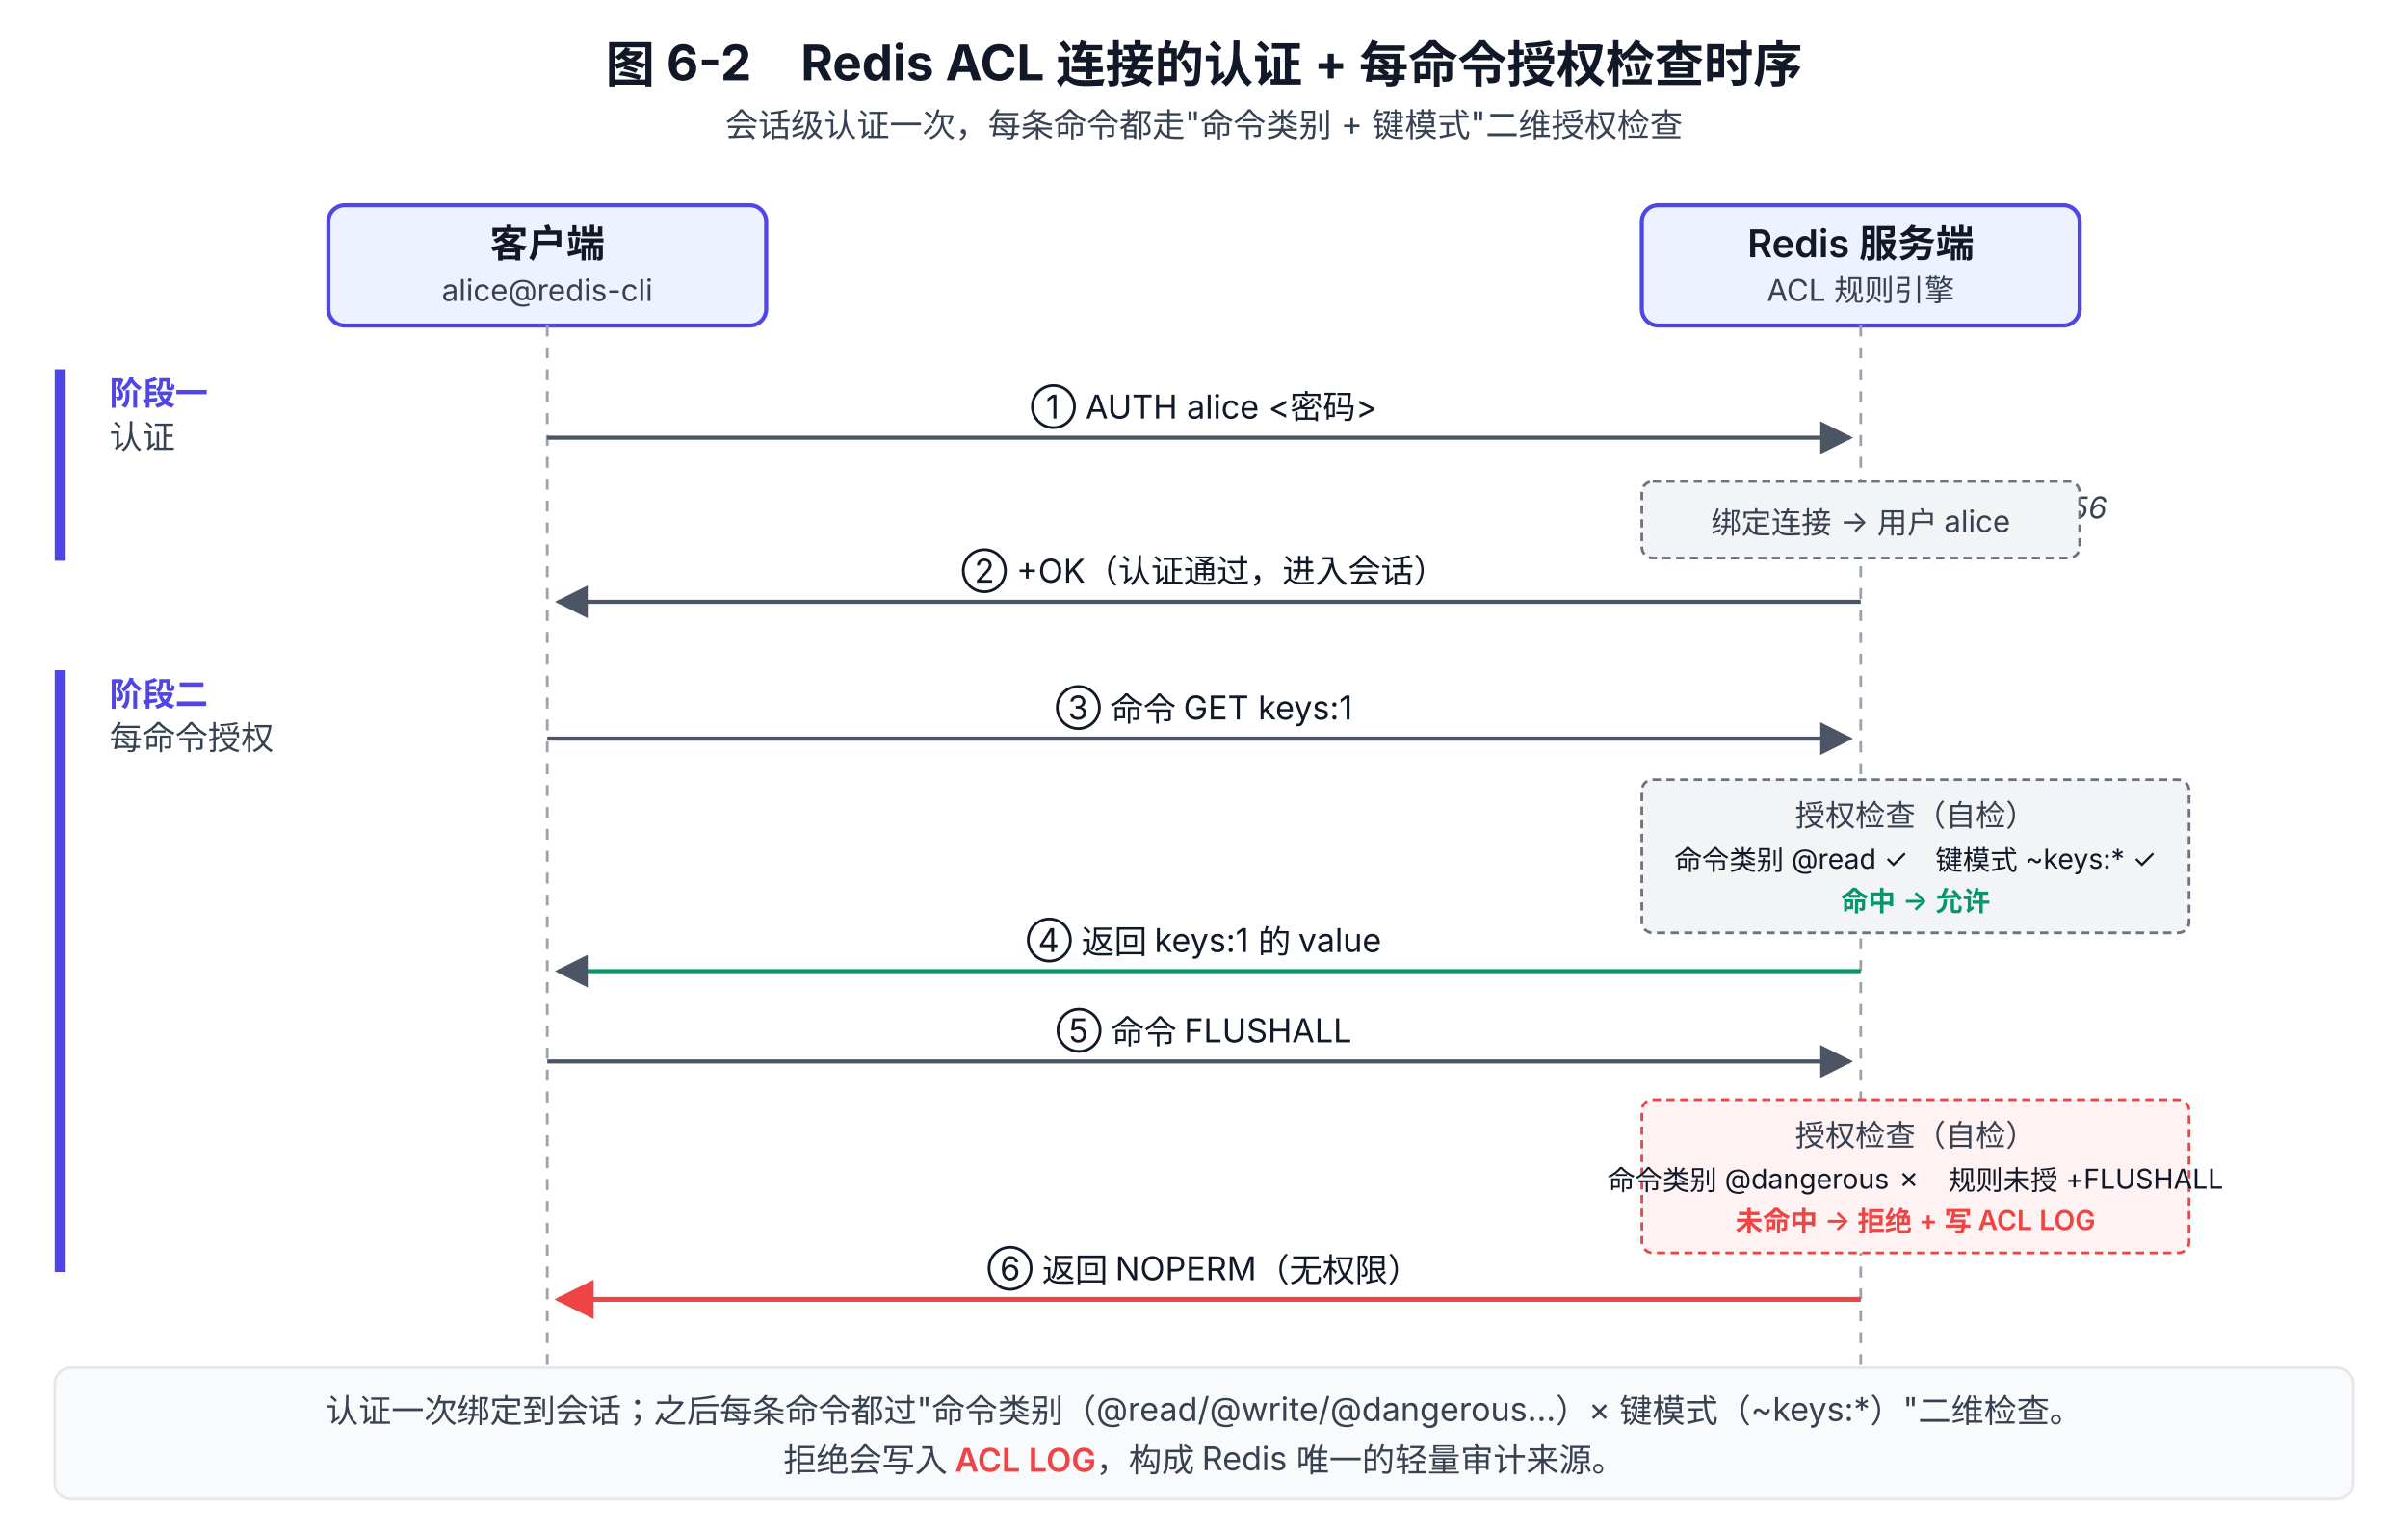
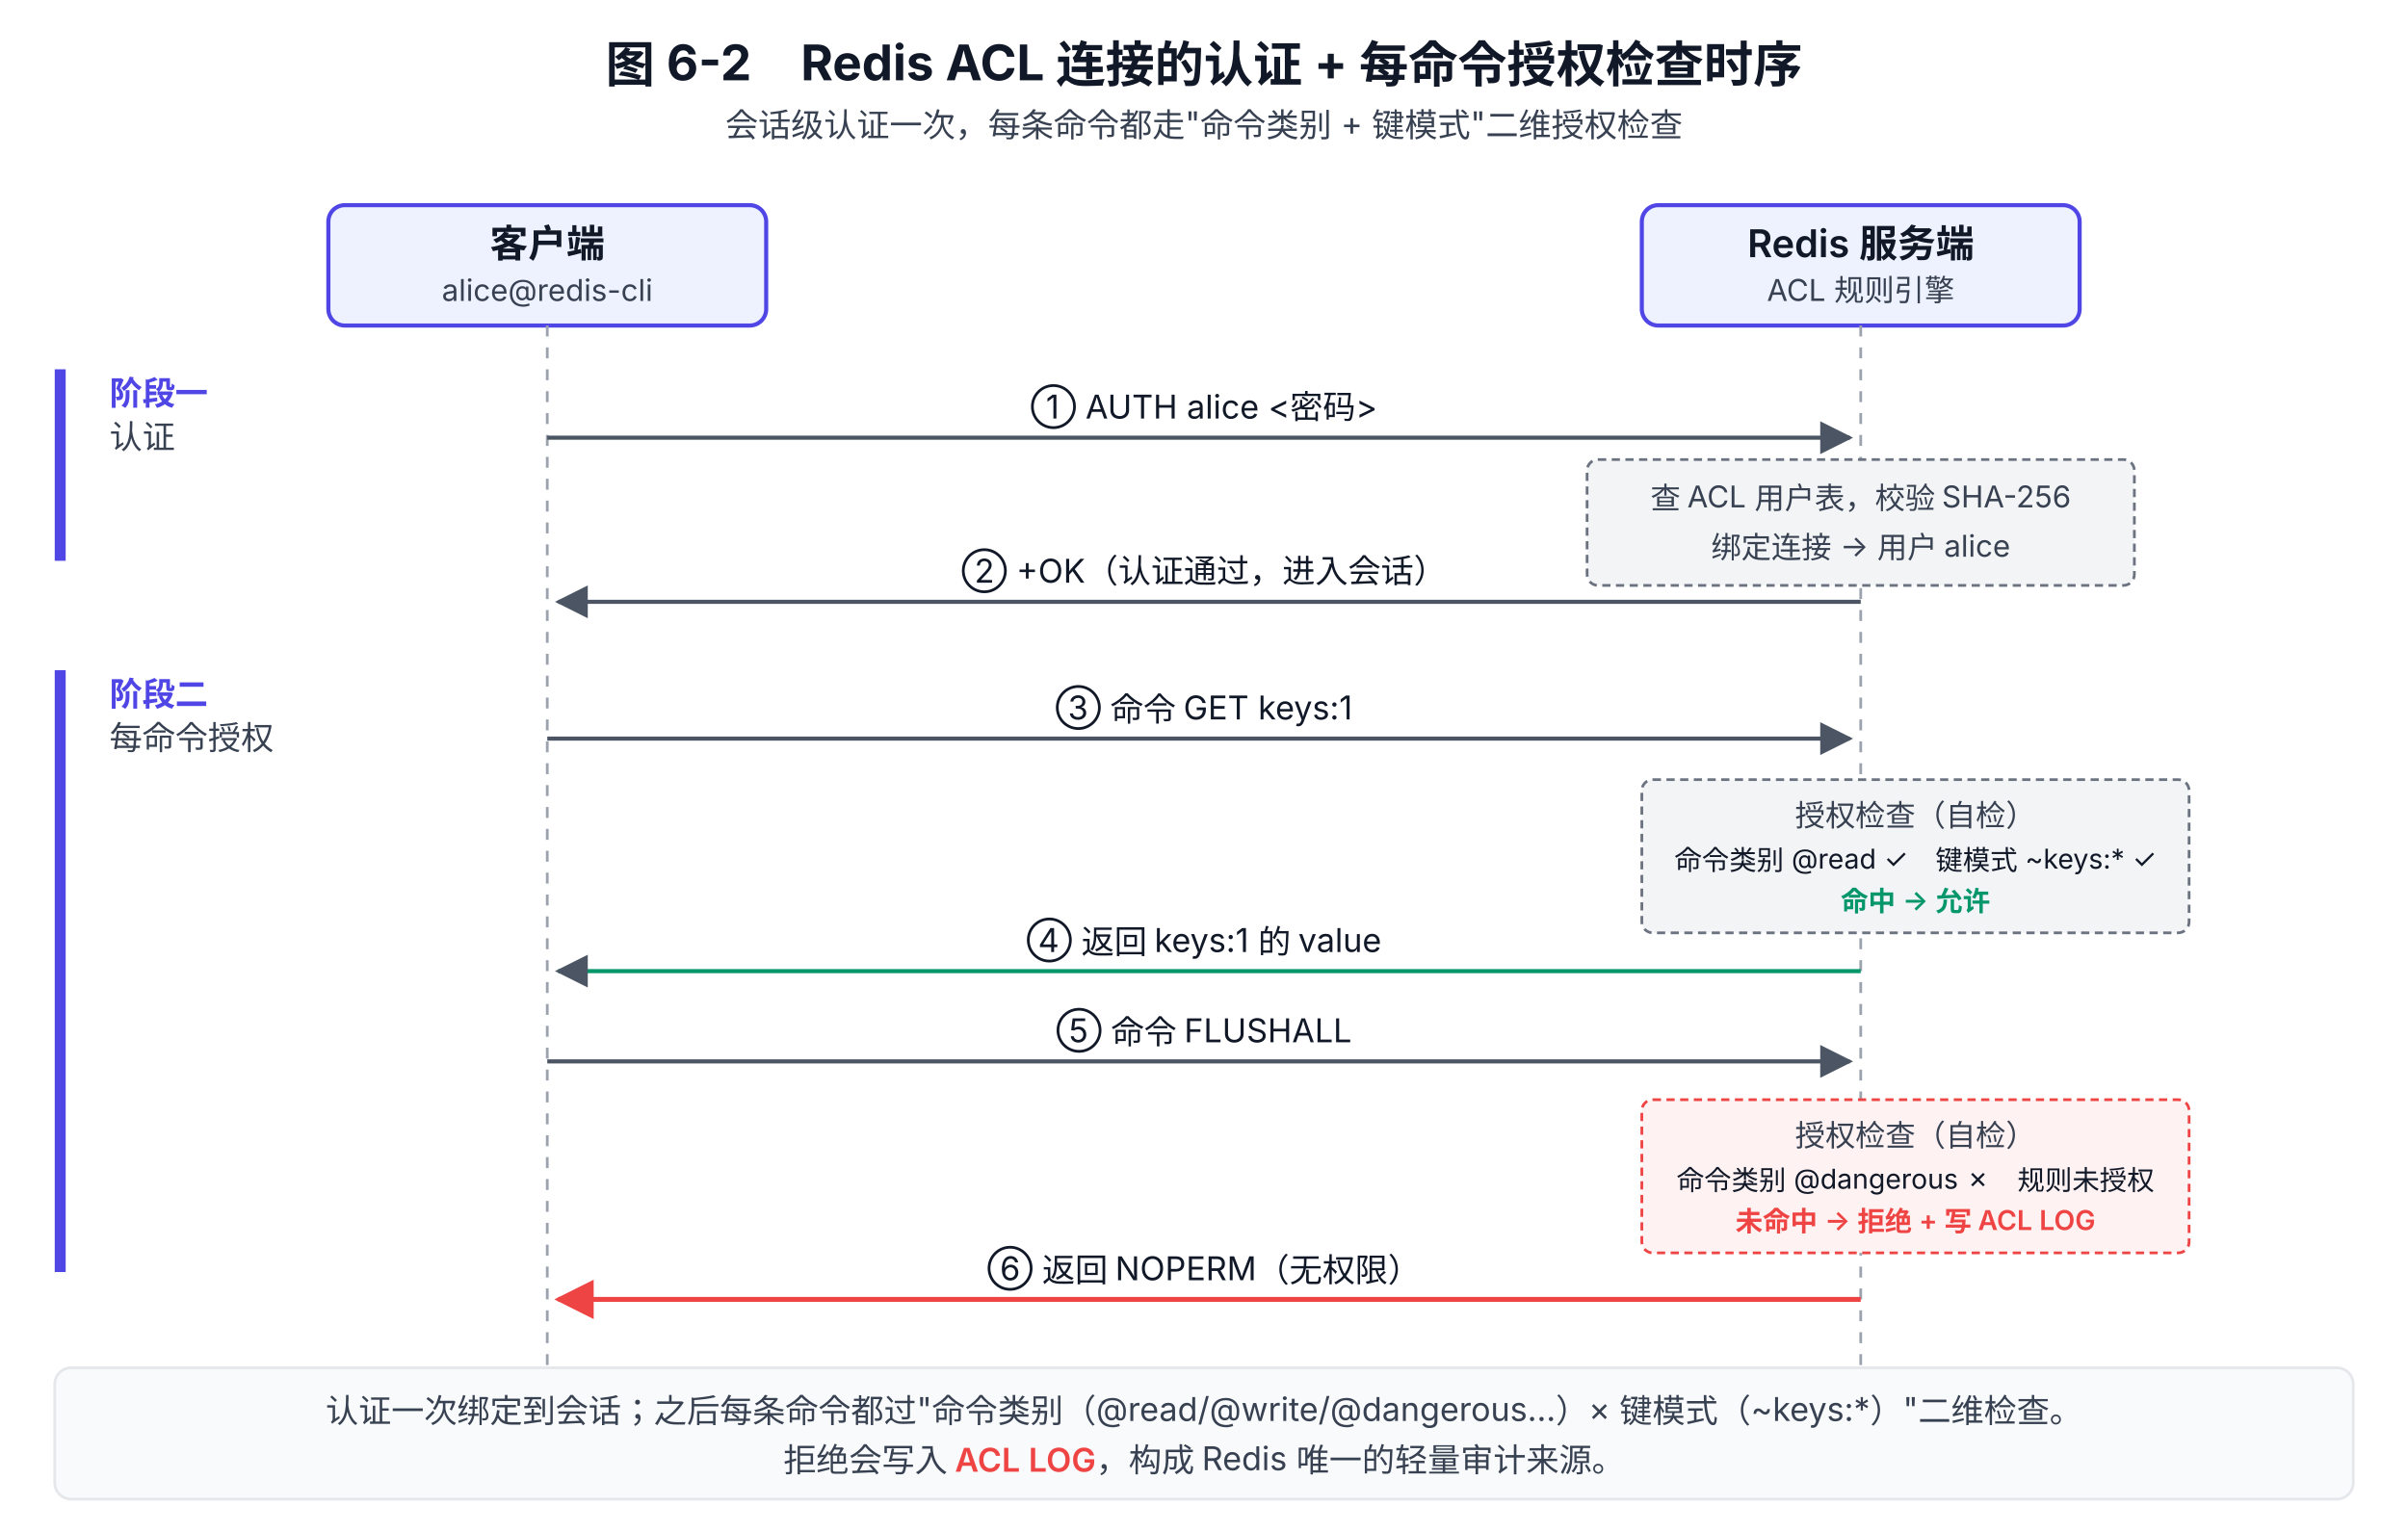
<svg xmlns="http://www.w3.org/2000/svg" viewBox="0 0 880 560" font-family="system-ui, -apple-system, 'PingFang SC', 'Microsoft YaHei', sans-serif">
  <defs>
    <marker id="arrow" viewBox="0 0 10 10" refX="9" refY="5" markerWidth="8" markerHeight="8" orient="auto-start-reverse">
      <path d="M0,0 L10,5 L0,10 z" fill="#4B5563" />
    </marker>
    <marker id="arrow-red" viewBox="0 0 10 10" refX="9" refY="5" markerWidth="8" markerHeight="8" orient="auto-start-reverse">
      <path d="M0,0 L10,5 L0,10 z" fill="#EF4444" />
    </marker>
  </defs>
  <text x="440" y="30" text-anchor="middle" font-size="18" font-weight="700" fill="#111827">图 6-2　Redis ACL 连接的认证 + 每命令授权检查时序</text>
  <text x="440" y="50" text-anchor="middle" font-size="12" fill="#374151">会话级认证一次，每条命令都走"命令类别 + 键模式"二维授权检查</text>
  <rect x="120" y="75" width="160" height="44" rx="6" fill="#EEF2FF" stroke="#4F46E5" stroke-width="1.5" />
  <text x="200" y="94" text-anchor="middle" font-size="14" font-weight="600" fill="#111827">客户端</text>
  <text x="200" y="110" text-anchor="middle" font-size="11" fill="#374151">alice@redis-cli</text>
  <rect x="600" y="75" width="160" height="44" rx="6" fill="#EEF2FF" stroke="#4F46E5" stroke-width="1.5" />
  <text x="680" y="94" text-anchor="middle" font-size="14" font-weight="600" fill="#111827">Redis 服务端</text>
  <text x="680" y="110" text-anchor="middle" font-size="11" fill="#374151">ACL 规则引擎</text>
  <line x1="200" y1="119" x2="200" y2="520" stroke="#9CA3AF" stroke-width="1" stroke-dasharray="4 4" />
  <line x1="680" y1="119" x2="680" y2="520" stroke="#9CA3AF" stroke-width="1" stroke-dasharray="4 4" />
  <text x="40" y="148" font-size="12" font-weight="700" fill="#4F46E5">阶段一</text>
  <text x="40" y="164" font-size="12" fill="#374151">认证</text>
  <rect x="20" y="135" width="4" height="70" fill="#4F46E5" />
  <line x1="200" y1="160" x2="676" y2="160" stroke="#4B5563" stroke-width="1.5" marker-end="url(#arrow)" />
  <text x="440" y="153" text-anchor="middle" font-size="12" fill="#111827">① AUTH alice &lt;密码&gt;</text>
-   <rect x="600" y="180" width="180" height="0" />
-   <rect x="600" y="180" width="200" height="30" fill="none" />
-   <text x="770" y="190" text-anchor="end" font-size="11" fill="#374151" font-style="italic">查 ACL 用户表，校验 SHA-256</text>
-   <line x1="600" y1="180" x2="600" y2="200" stroke="#9CA3AF" stroke-width="0" />
-   <rect x="600" y="176" width="160" height="28" rx="4" fill="#F3F4F6" stroke="#6B7280" stroke-width="1" stroke-dasharray="3 2" />
-   <text x="680" y="195" text-anchor="middle" font-size="11" fill="#374151">绑定连接 → 用户 alice</text>
+   <rect x="580" y="168" width="200" height="46" rx="4" fill="#F3F4F6" stroke="#6B7280" stroke-width="1" stroke-dasharray="3 2" />
+   <text x="680" y="186" text-anchor="middle" font-size="11" fill="#374151">查 ACL 用户表，校验 SHA-256</text>
+   <text x="680" y="204" text-anchor="middle" font-size="11" fill="#374151">绑定连接 → 用户 alice</text>
  <line x1="680" y1="220" x2="204" y2="220" stroke="#4B5563" stroke-width="1.5" marker-end="url(#arrow)" />
  <text x="440" y="213" text-anchor="middle" font-size="12" fill="#111827">② +OK（认证通过，进入会话）</text>
  <text x="40" y="258" font-size="12" font-weight="700" fill="#4F46E5">阶段二</text>
  <text x="40" y="274" font-size="12" fill="#374151">每命令授权</text>
  <rect x="20" y="245" width="4" height="220" fill="#4F46E5" />
  <line x1="200" y1="270" x2="676" y2="270" stroke="#4B5563" stroke-width="1.5" marker-end="url(#arrow)" />
  <text x="440" y="263" text-anchor="middle" font-size="12" fill="#111827">③ 命令 GET keys:1</text>
  <rect x="600" y="285" width="200" height="56" rx="4" fill="#F3F4F6" stroke="#6B7280" stroke-width="1" stroke-dasharray="3 2" />
  <text x="700" y="302" text-anchor="middle" font-size="11" fill="#374151">授权检查（自检）</text>
  <text x="700" y="318" text-anchor="middle" font-size="10" fill="#111827">命令类别 @read ✓　键模式 ~keys:* ✓</text>
  <text x="700" y="333" text-anchor="middle" font-size="10" fill="#059669" font-weight="600">命中 → 允许</text>
  <line x1="680" y1="355" x2="204" y2="355" stroke="#059669" stroke-width="1.5" marker-end="url(#arrow)" />
  <text x="440" y="348" text-anchor="middle" font-size="12" fill="#111827">④ 返回 keys:1 的 value</text>
  <line x1="200" y1="388" x2="676" y2="388" stroke="#4B5563" stroke-width="1.5" marker-end="url(#arrow)" />
  <text x="440" y="381" text-anchor="middle" font-size="12" fill="#111827">⑤ 命令 FLUSHALL</text>
  <rect x="600" y="402" width="200" height="56" rx="4" fill="#FEF2F2" stroke="#EF4444" stroke-width="1" stroke-dasharray="3 2" />
  <text x="700" y="419" text-anchor="middle" font-size="11" fill="#374151">授权检查（自检）</text>
-   <text x="700" y="435" text-anchor="middle" font-size="10" fill="#111827">命令类别 @dangerous ✗　规则未授 +FLUSHALL</text>
+   <text x="700" y="435" text-anchor="middle" font-size="10" fill="#111827">命令类别 @dangerous ✗　规则未授权</text>
  <text x="700" y="450" text-anchor="middle" font-size="10" fill="#EF4444" font-weight="600">未命中 → 拒绝 + 写 ACL LOG</text>
  <line x1="680" y1="475" x2="204" y2="475" stroke="#EF4444" stroke-width="1.8" marker-end="url(#arrow-red)" />
  <text x="440" y="468" text-anchor="middle" font-size="12" fill="#111827">⑥ 返回 NOPERM（无权限）</text>
  <rect x="20" y="500" width="840" height="48" rx="6" fill="#F9FAFB" stroke="#E5E7EB" stroke-width="1" />
  <text x="440" y="520" text-anchor="middle" font-size="12" fill="#374151">认证一次绑定到会话；之后每条命令都过"命令类别（@read/@write/@dangerous…）× 键模式（~keys:*）"二维检查。</text>
  <text x="440" y="538" text-anchor="middle" font-size="12" fill="#374151">拒绝会写入 <tspan font-weight="600" fill="#EF4444">ACL LOG</tspan>，构成 Redis 唯一的轻量审计来源。</text>
</svg>
